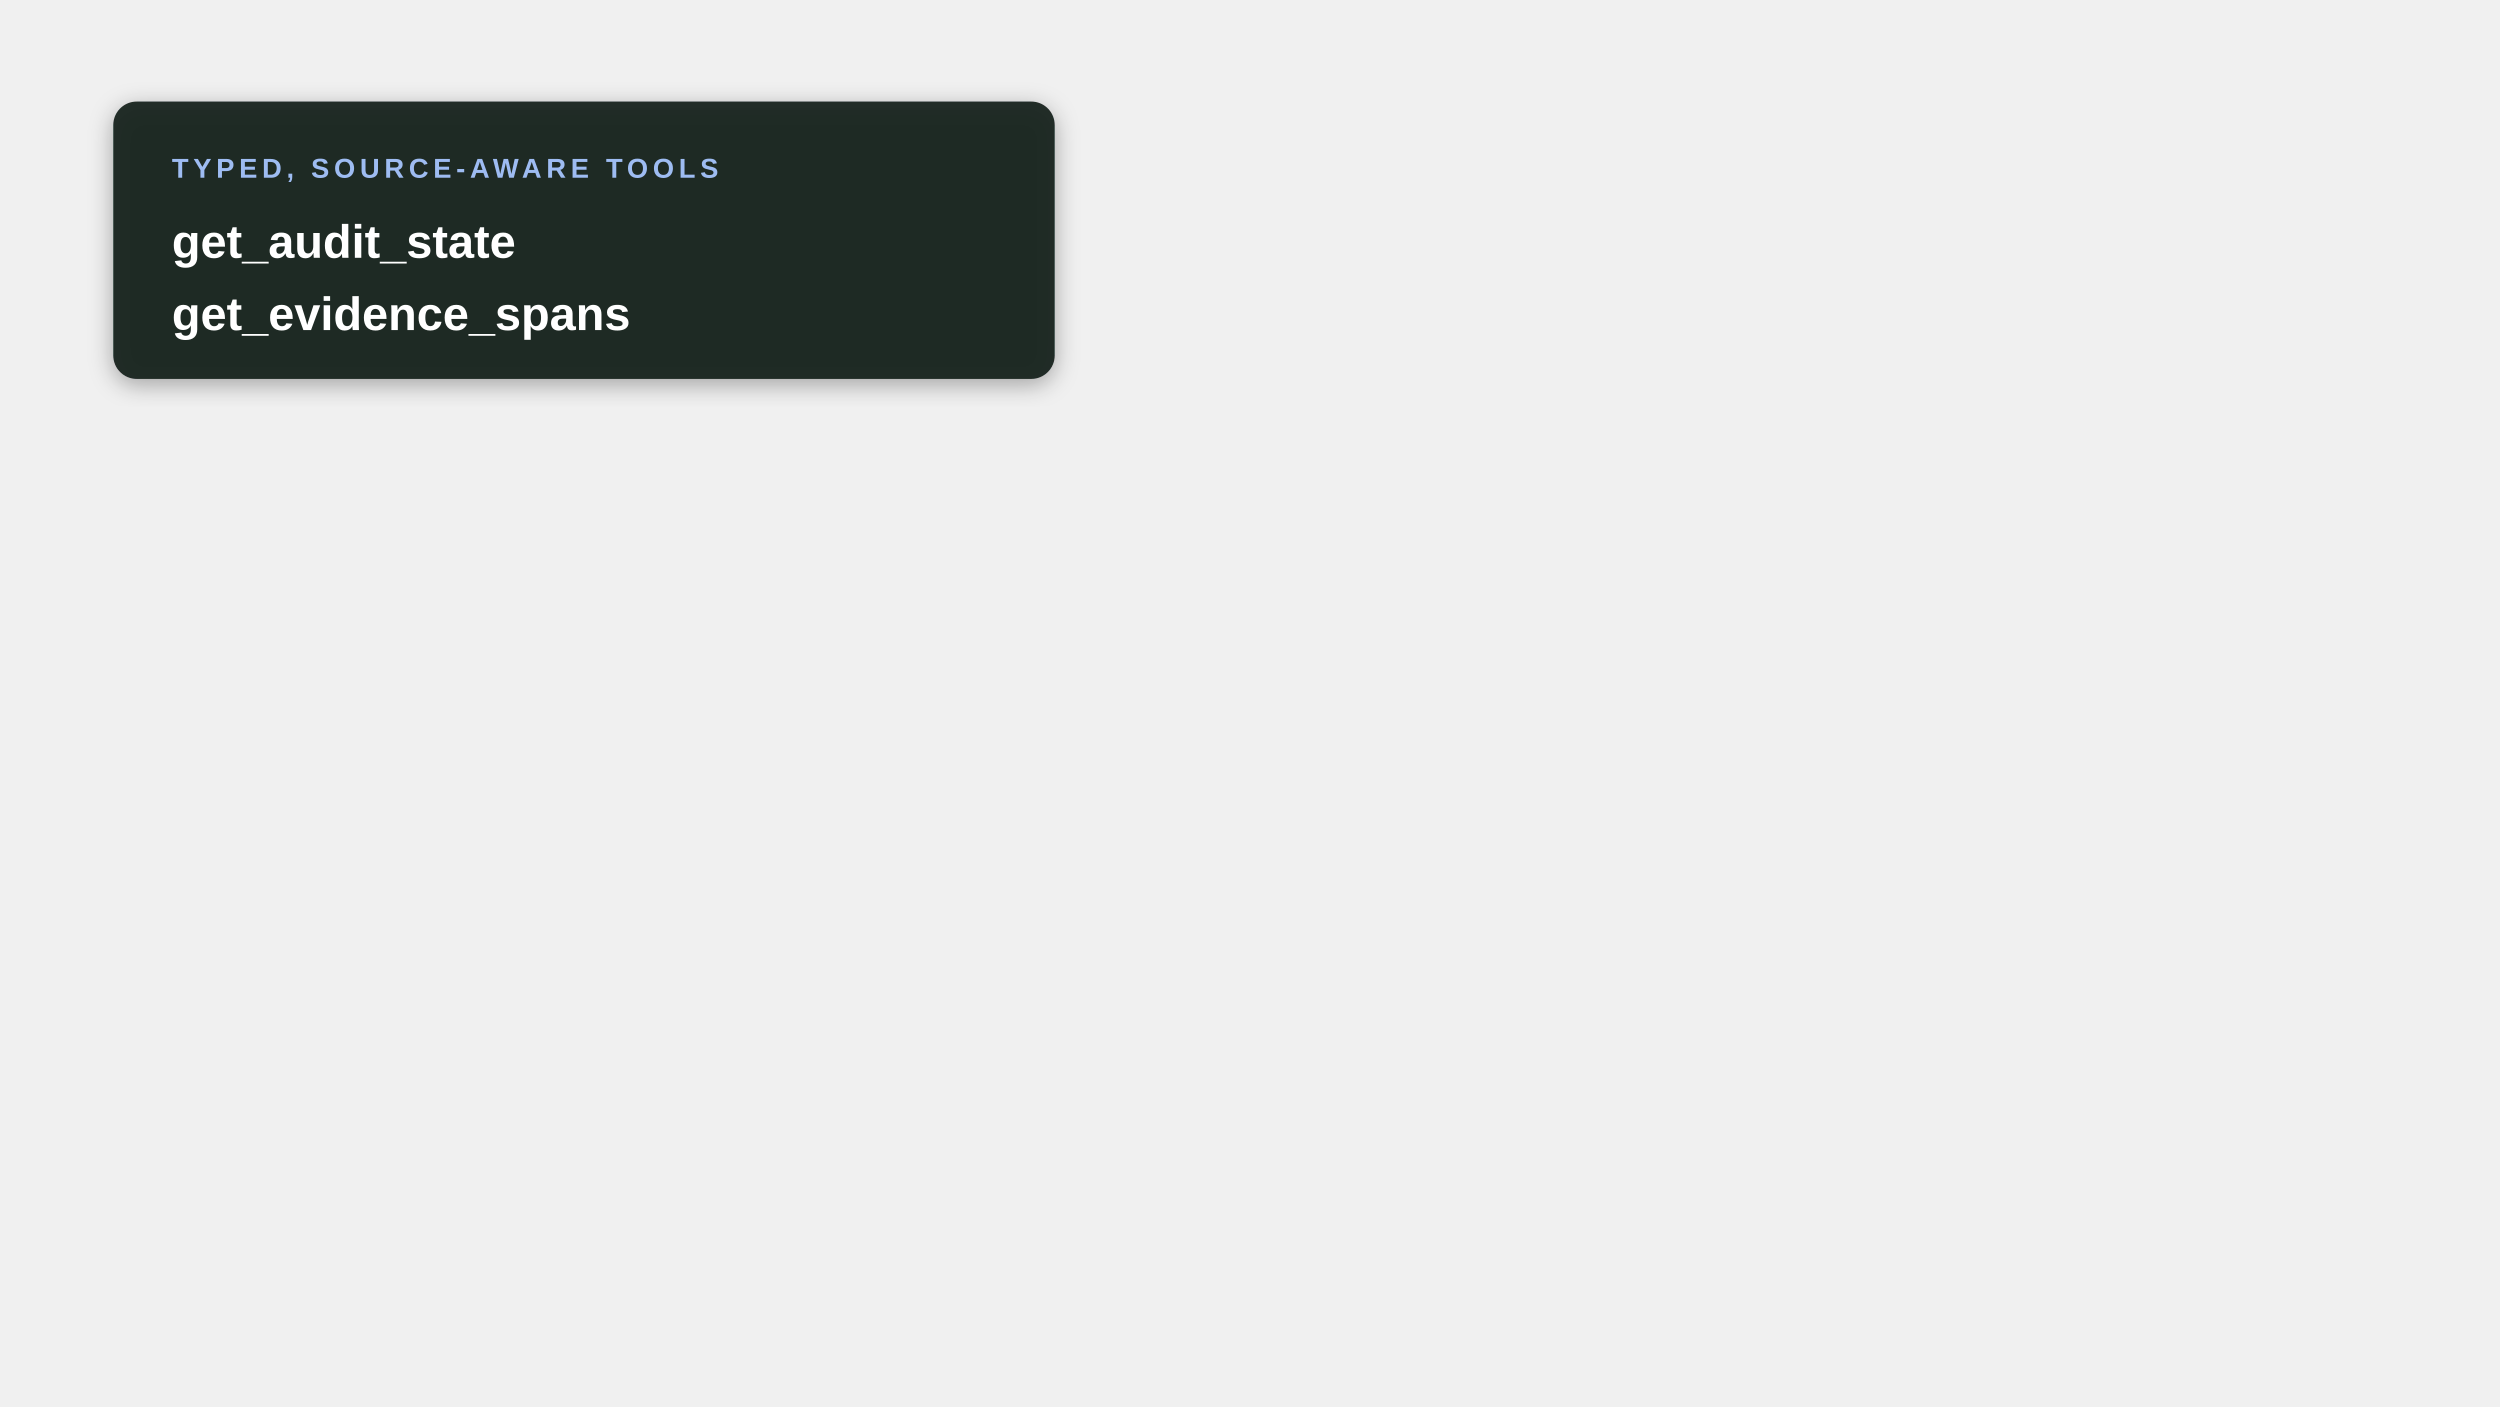
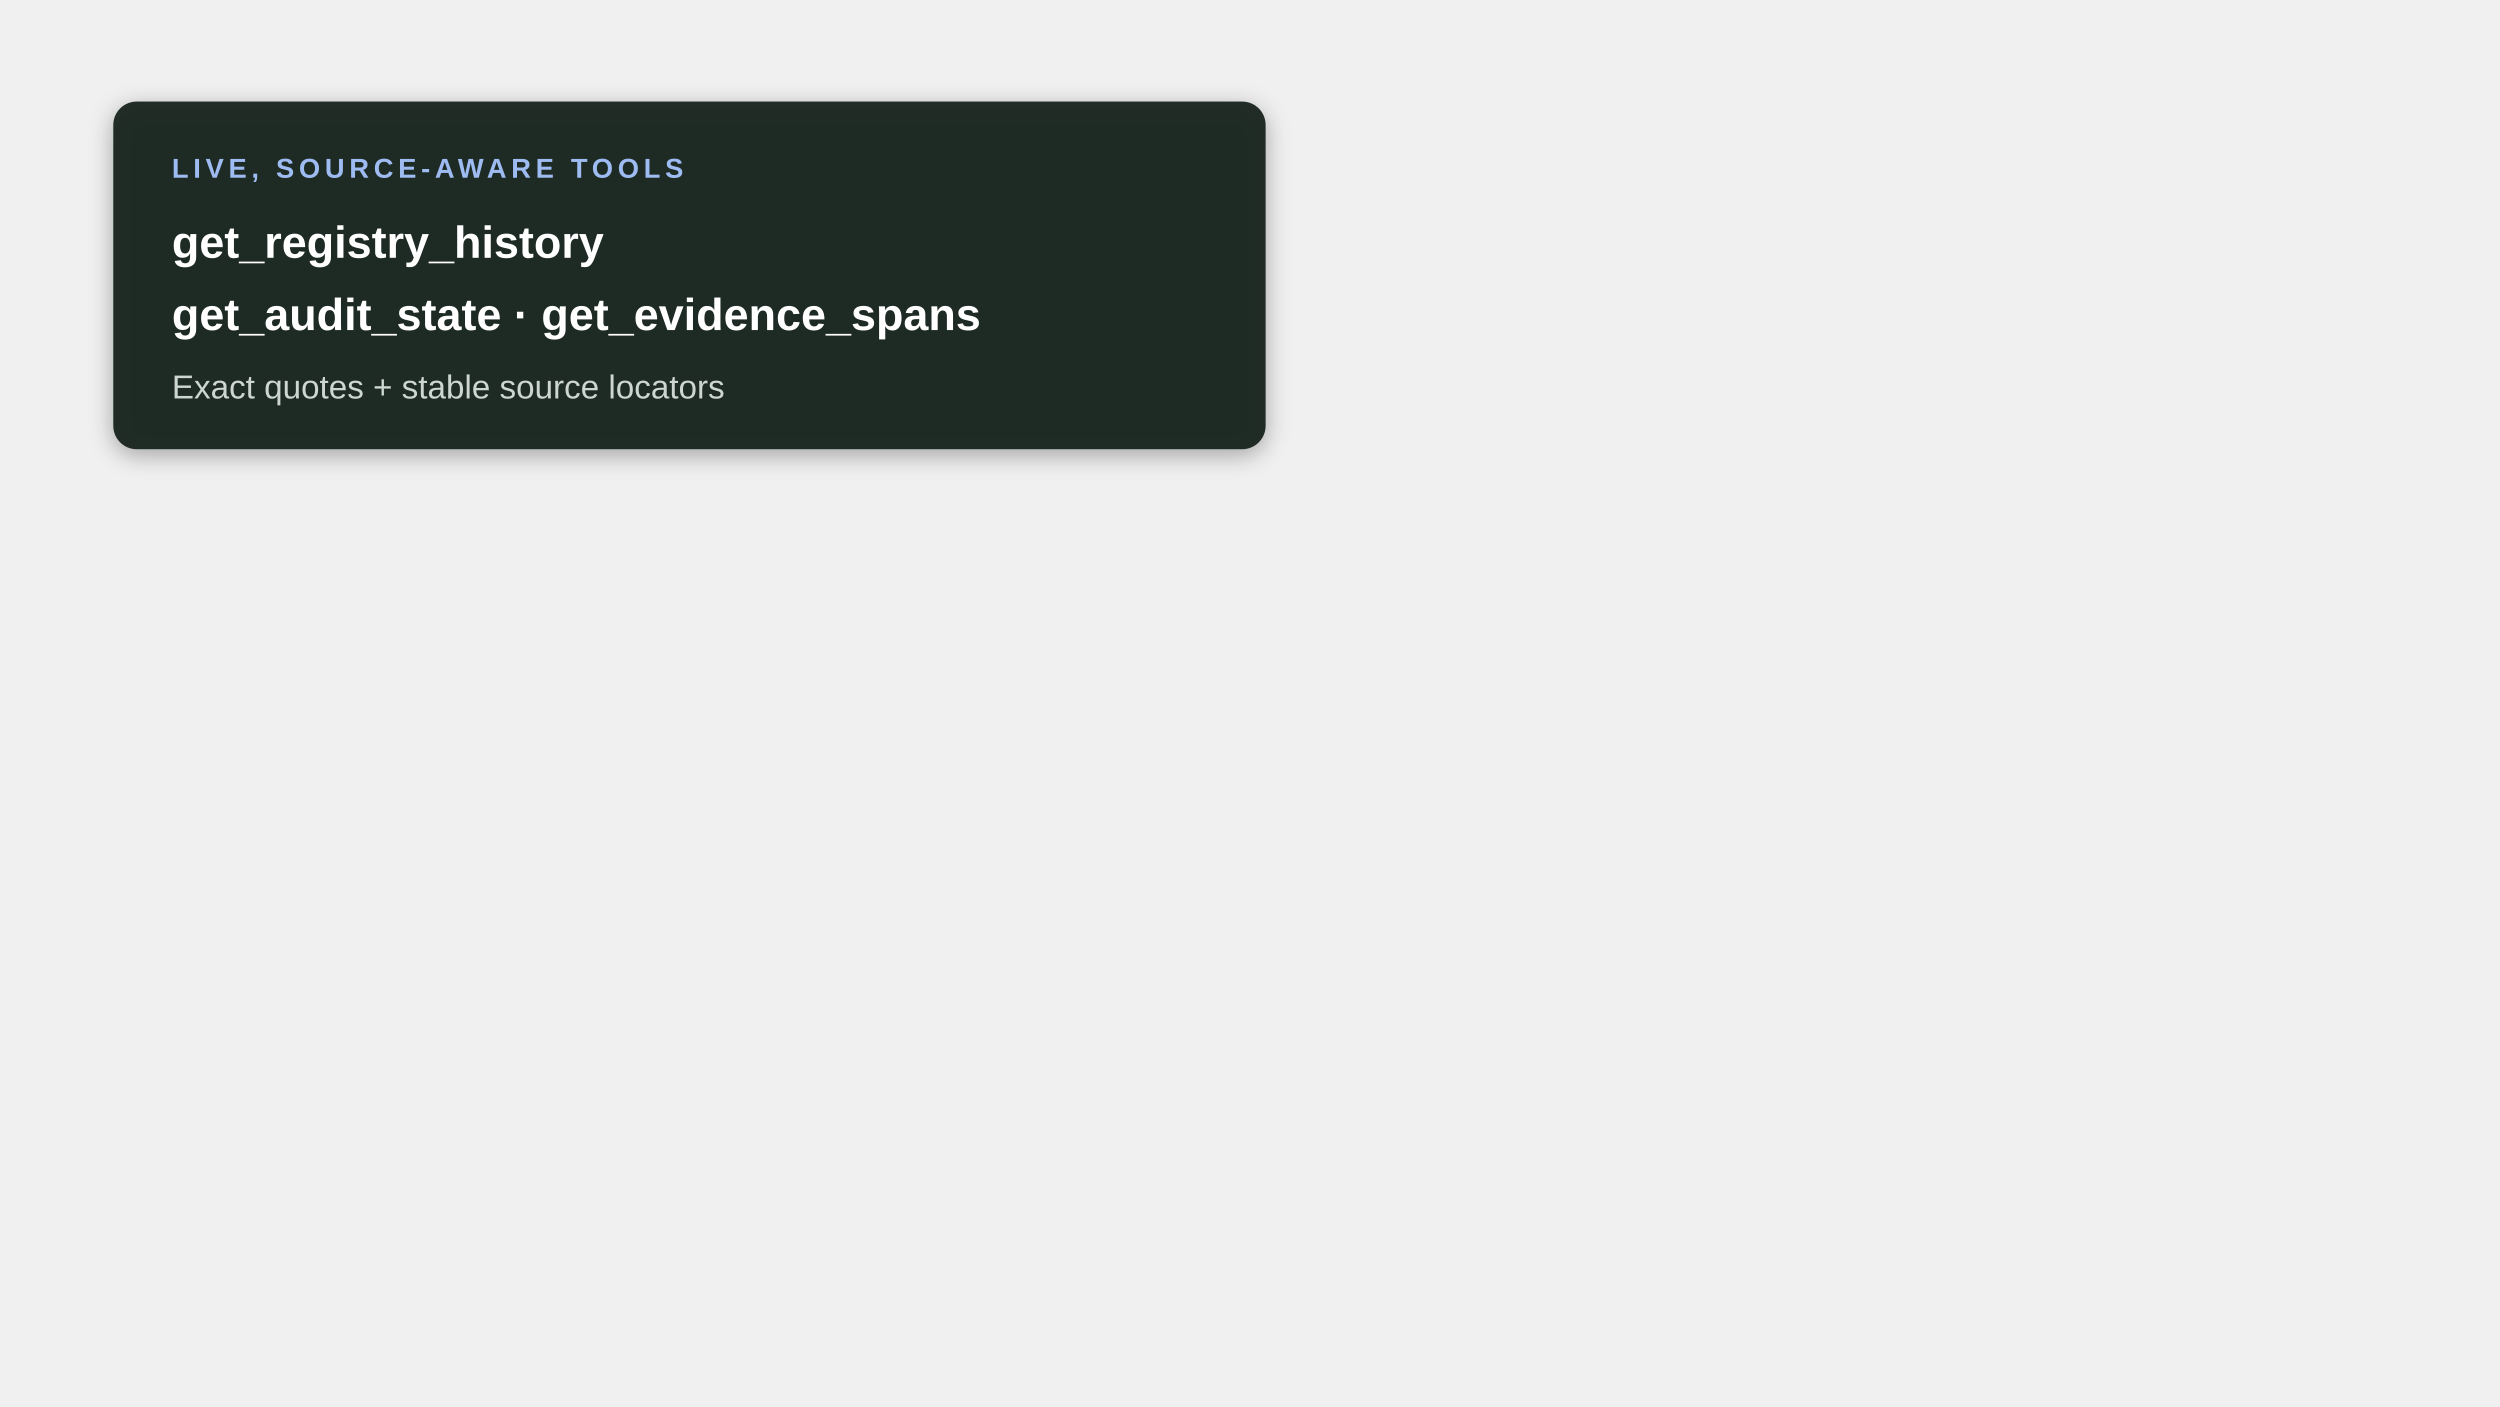
<svg xmlns="http://www.w3.org/2000/svg" width="1280" height="720" viewBox="0 0 1280 720">
  <defs>
    <filter id="shadow">
      <feDropShadow dx="0" dy="3" stdDeviation="6" flood-opacity=".34" />
    </filter>
  </defs>
-   <rect x="58" y="52" width="482" height="142" rx="12" fill="#17201f" fill-opacity=".94" filter="url(#shadow)" />
-   <text x="88" y="91" font-family="Arial, sans-serif" font-size="14" font-weight="700" letter-spacing="2.4" fill="#9ebcf2">TYPED, SOURCE-AWARE TOOLS</text>
-   <text x="88" y="132" font-family="Arial, sans-serif" font-size="24" font-weight="700" fill="white">get_audit_state</text>
-   <text x="88" y="169" font-family="Arial, sans-serif" font-size="24" font-weight="700" fill="white">get_evidence_spans</text>
+   <rect x="58" y="52" width="590" height="178" rx="12" fill="#17201f" fill-opacity=".94" filter="url(#shadow)" />
+   <text x="88" y="91" font-family="Arial, sans-serif" font-size="14" font-weight="700" letter-spacing="2.4" fill="#9ebcf2">LIVE, SOURCE-AWARE TOOLS</text>
+   <text x="88" y="132" font-family="Arial, sans-serif" font-size="23" font-weight="700" fill="white">get_registry_history</text>
+   <text x="88" y="169" font-family="Arial, sans-serif" font-size="23" font-weight="700" fill="white">get_audit_state · get_evidence_spans</text>
+   <text x="88" y="204" font-family="Arial, sans-serif" font-size="17" fill="#cdd6d2">Exact quotes + stable source locators</text>
</svg>
